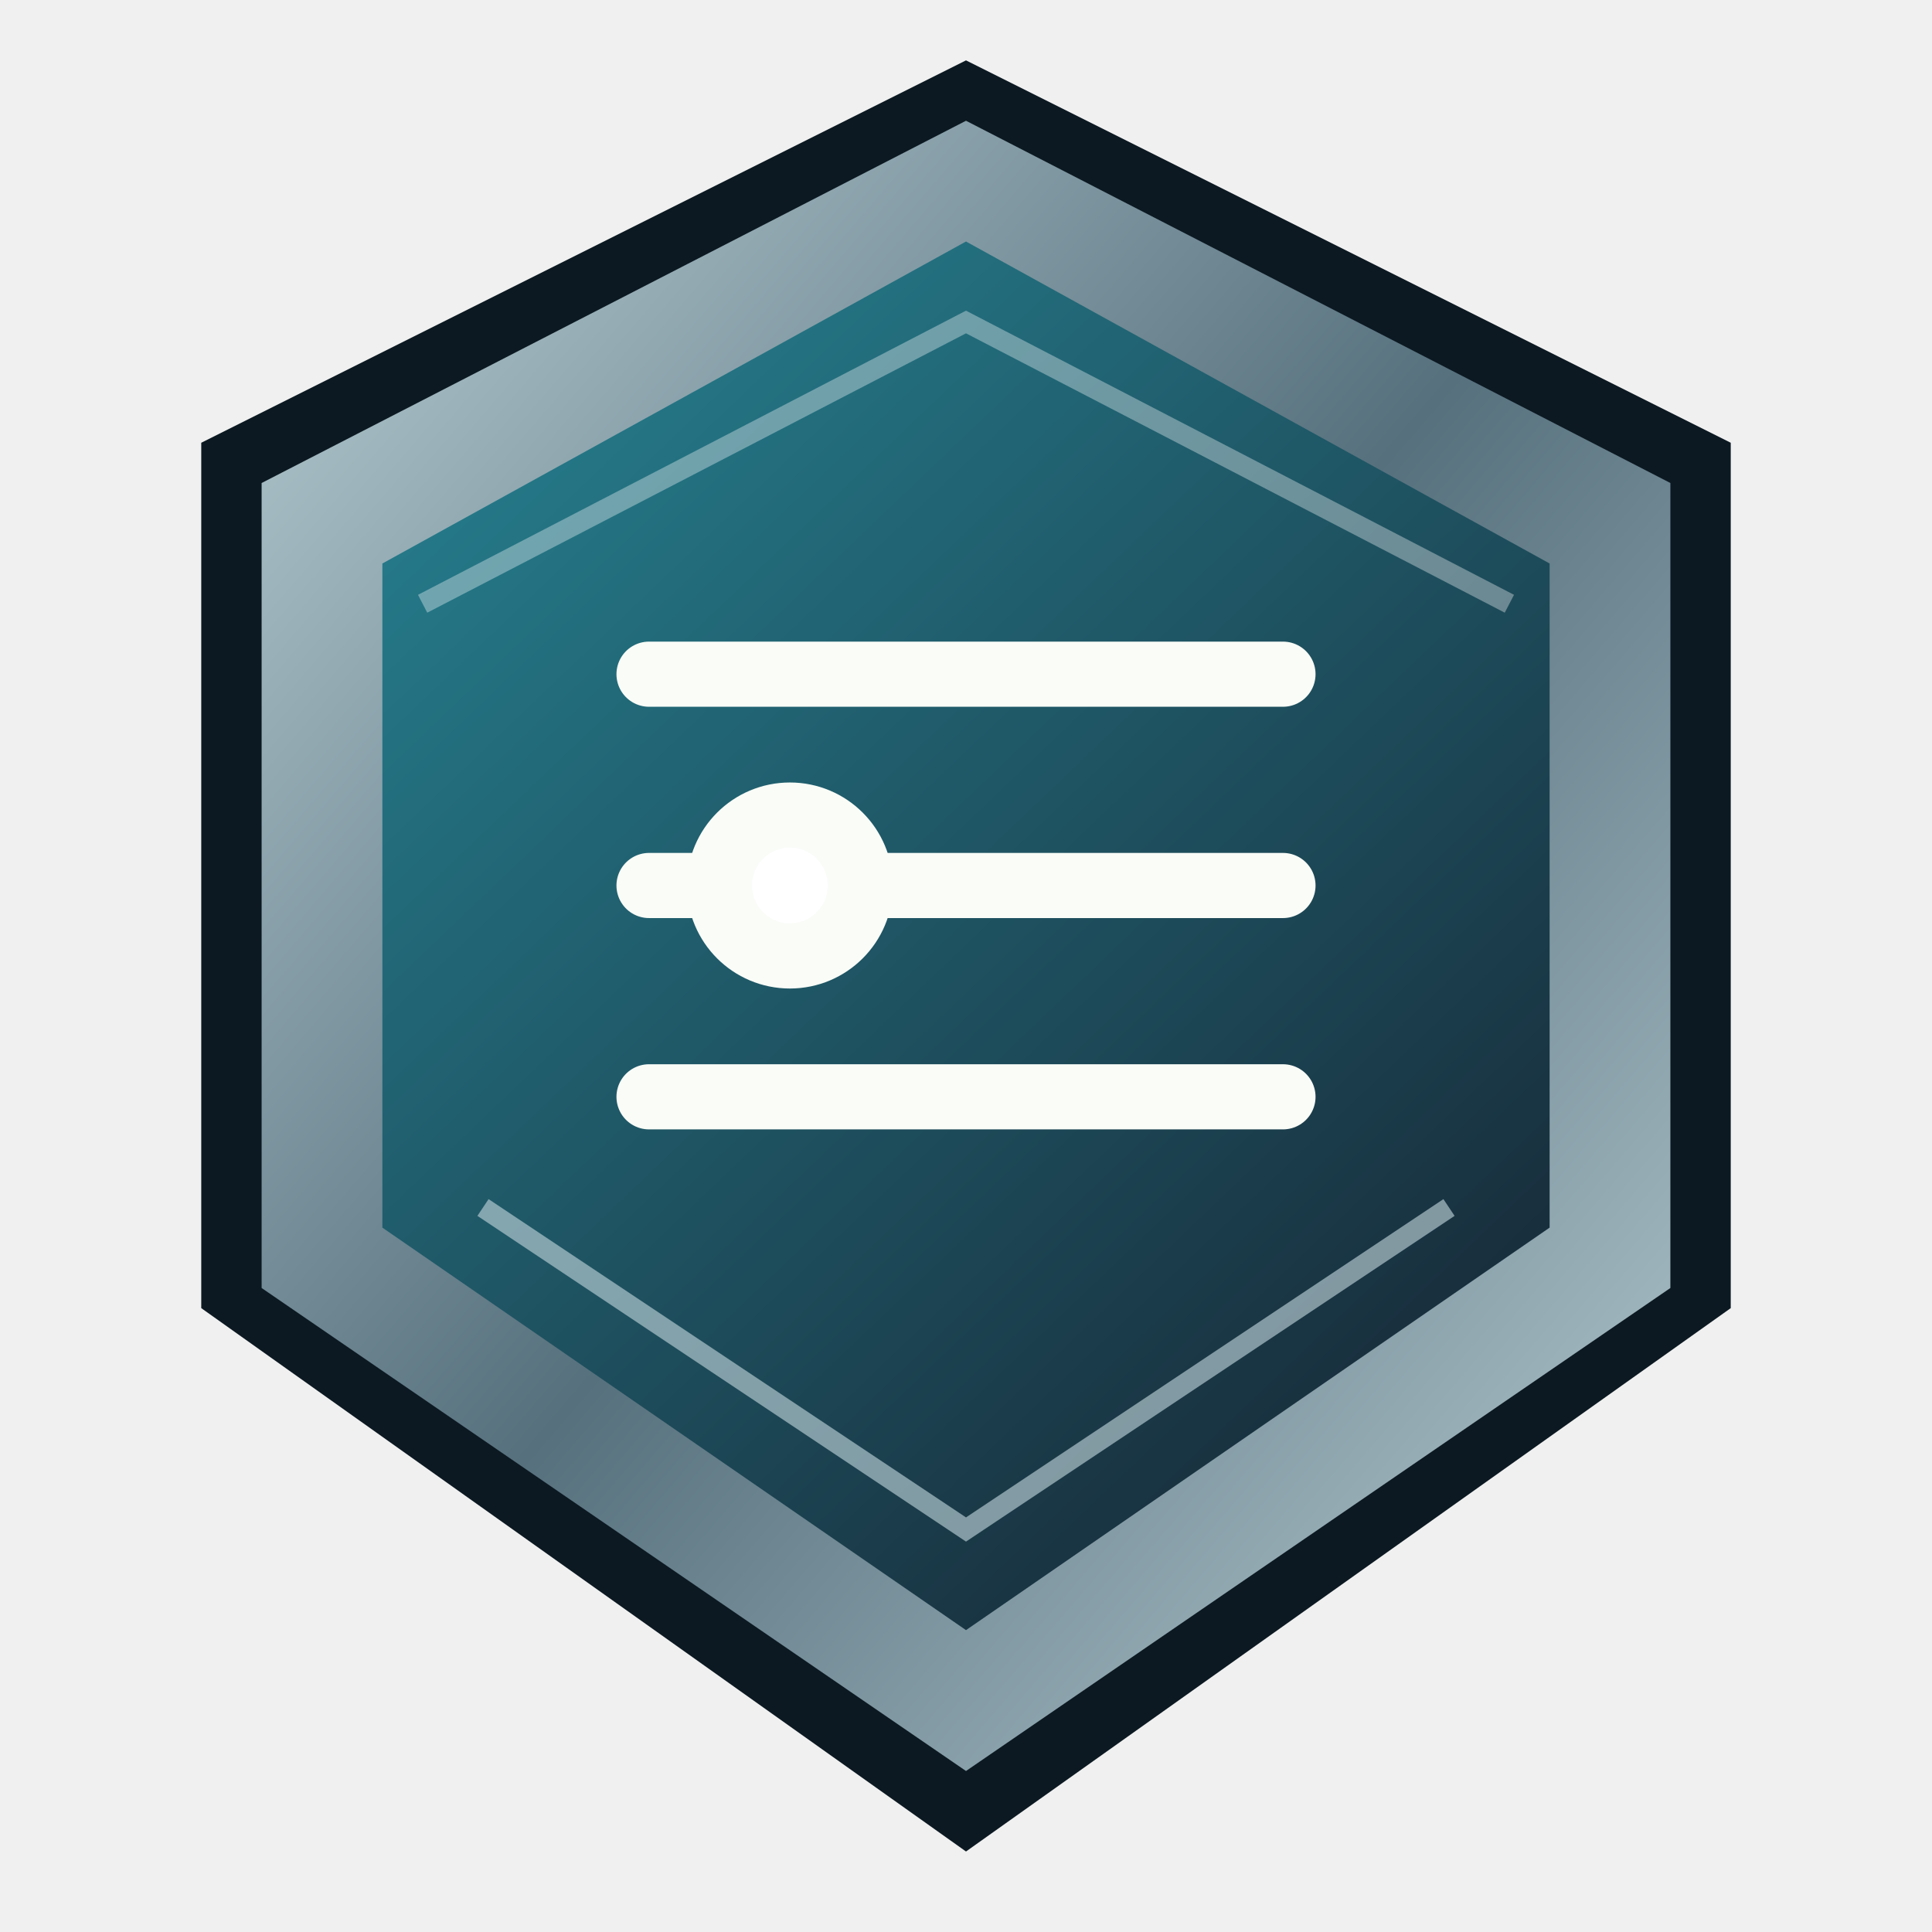
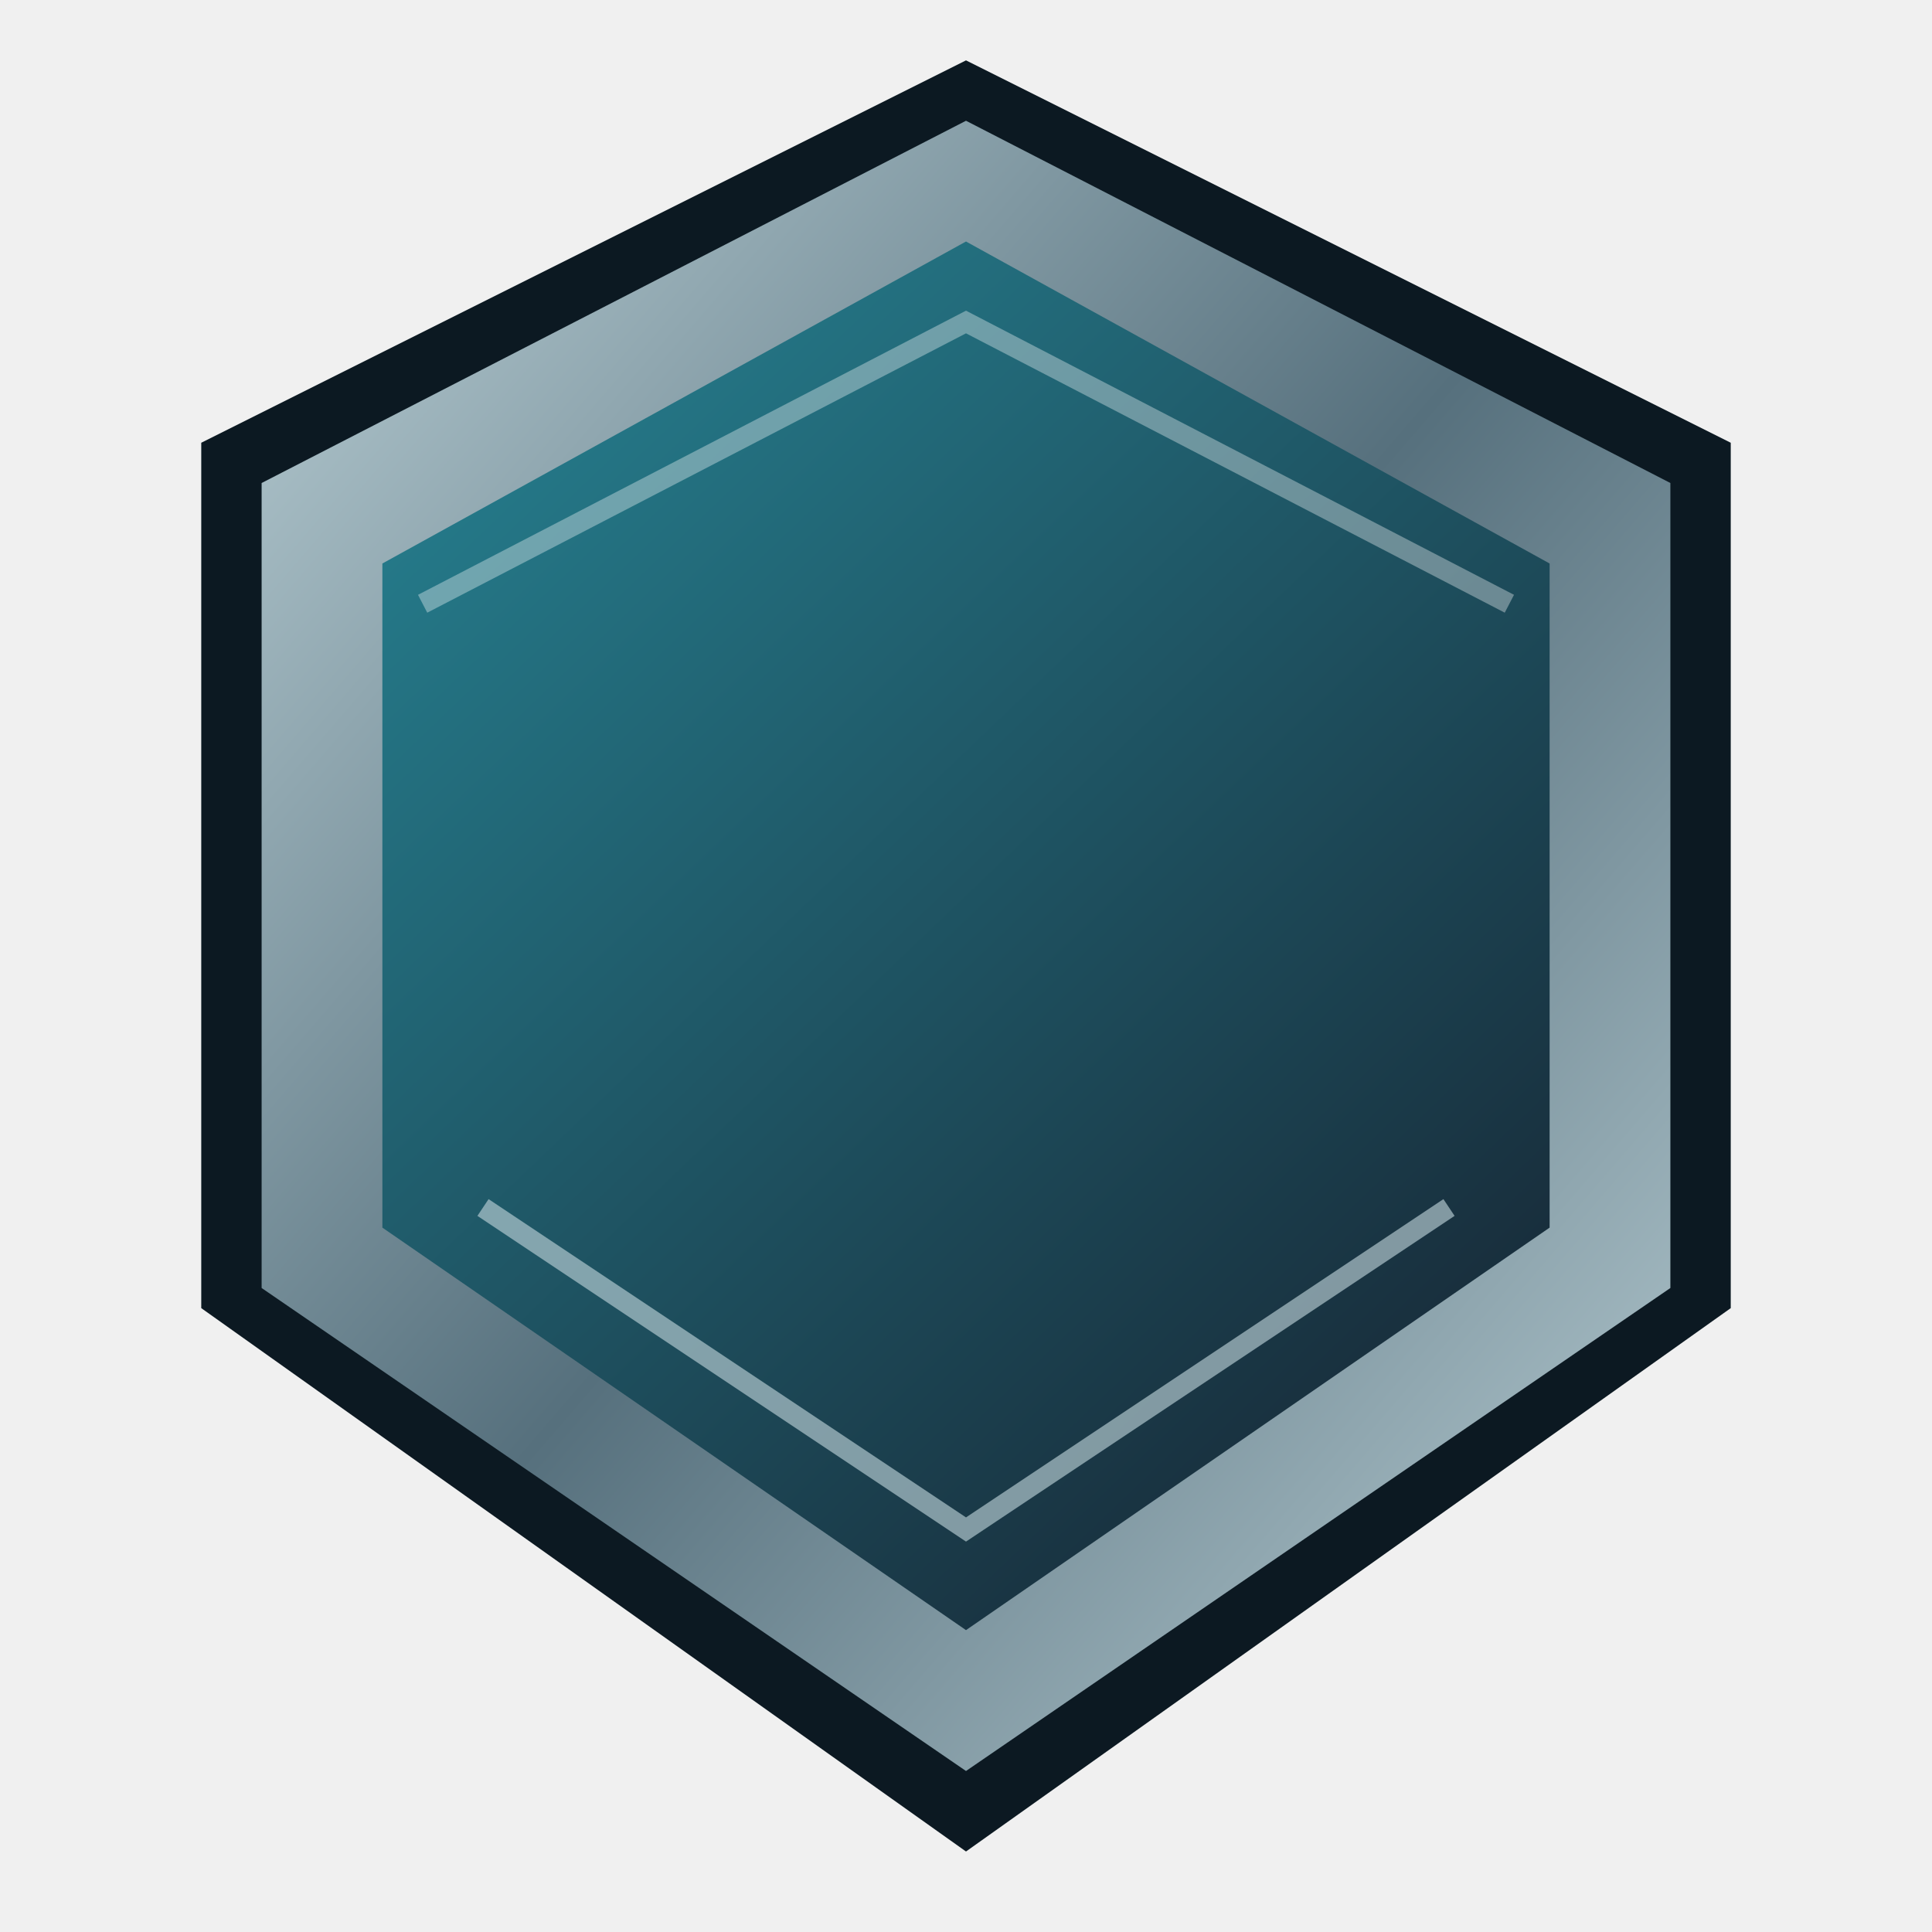
<svg xmlns="http://www.w3.org/2000/svg" viewBox="0 0 96 96">
  <defs>
    <linearGradient id="paint" x2=".8" y2="1">
      <stop stop-color="#278696" />
      <stop offset="1" stop-color="#172735" />
    </linearGradient>
    <linearGradient id="metal" x2="1" y2="1">
      <stop stop-color="#bacfd5" />
      <stop offset=".5" stop-color="#56707d" />
      <stop offset="1" stop-color="#bacfd5" />
    </linearGradient>
  </defs>
  <path d="M48 3 86 22 86 65 48 92 10 65 10 22Z" fill="#0c1922" />
  <path d="M48 6 83 24 83 64 48 88 13 64 13 24Z" fill="url(#metal)" />
  <path d="M48 12 77 28 77 61 48 81 19 61 19 28Z" fill="url(#paint)" />
  <path d="M21 30 48 16 75 30" fill="none" stroke="white" opacity=".35" />
  <path d="m24 60 24 16 24-16" fill="none" stroke="#bacfd5" opacity=".65" />
-   <g transform="translate(27 23) scale(1.75)" fill="none" stroke="#f9fcf7" stroke-width="1.85" stroke-linecap="round" stroke-linejoin="round">
-     <path d="M3 6h18M3 12h18M3 18h18" />
-     <circle cx="7" cy="12" r="2" fill="white" />
-   </g>
</svg>
